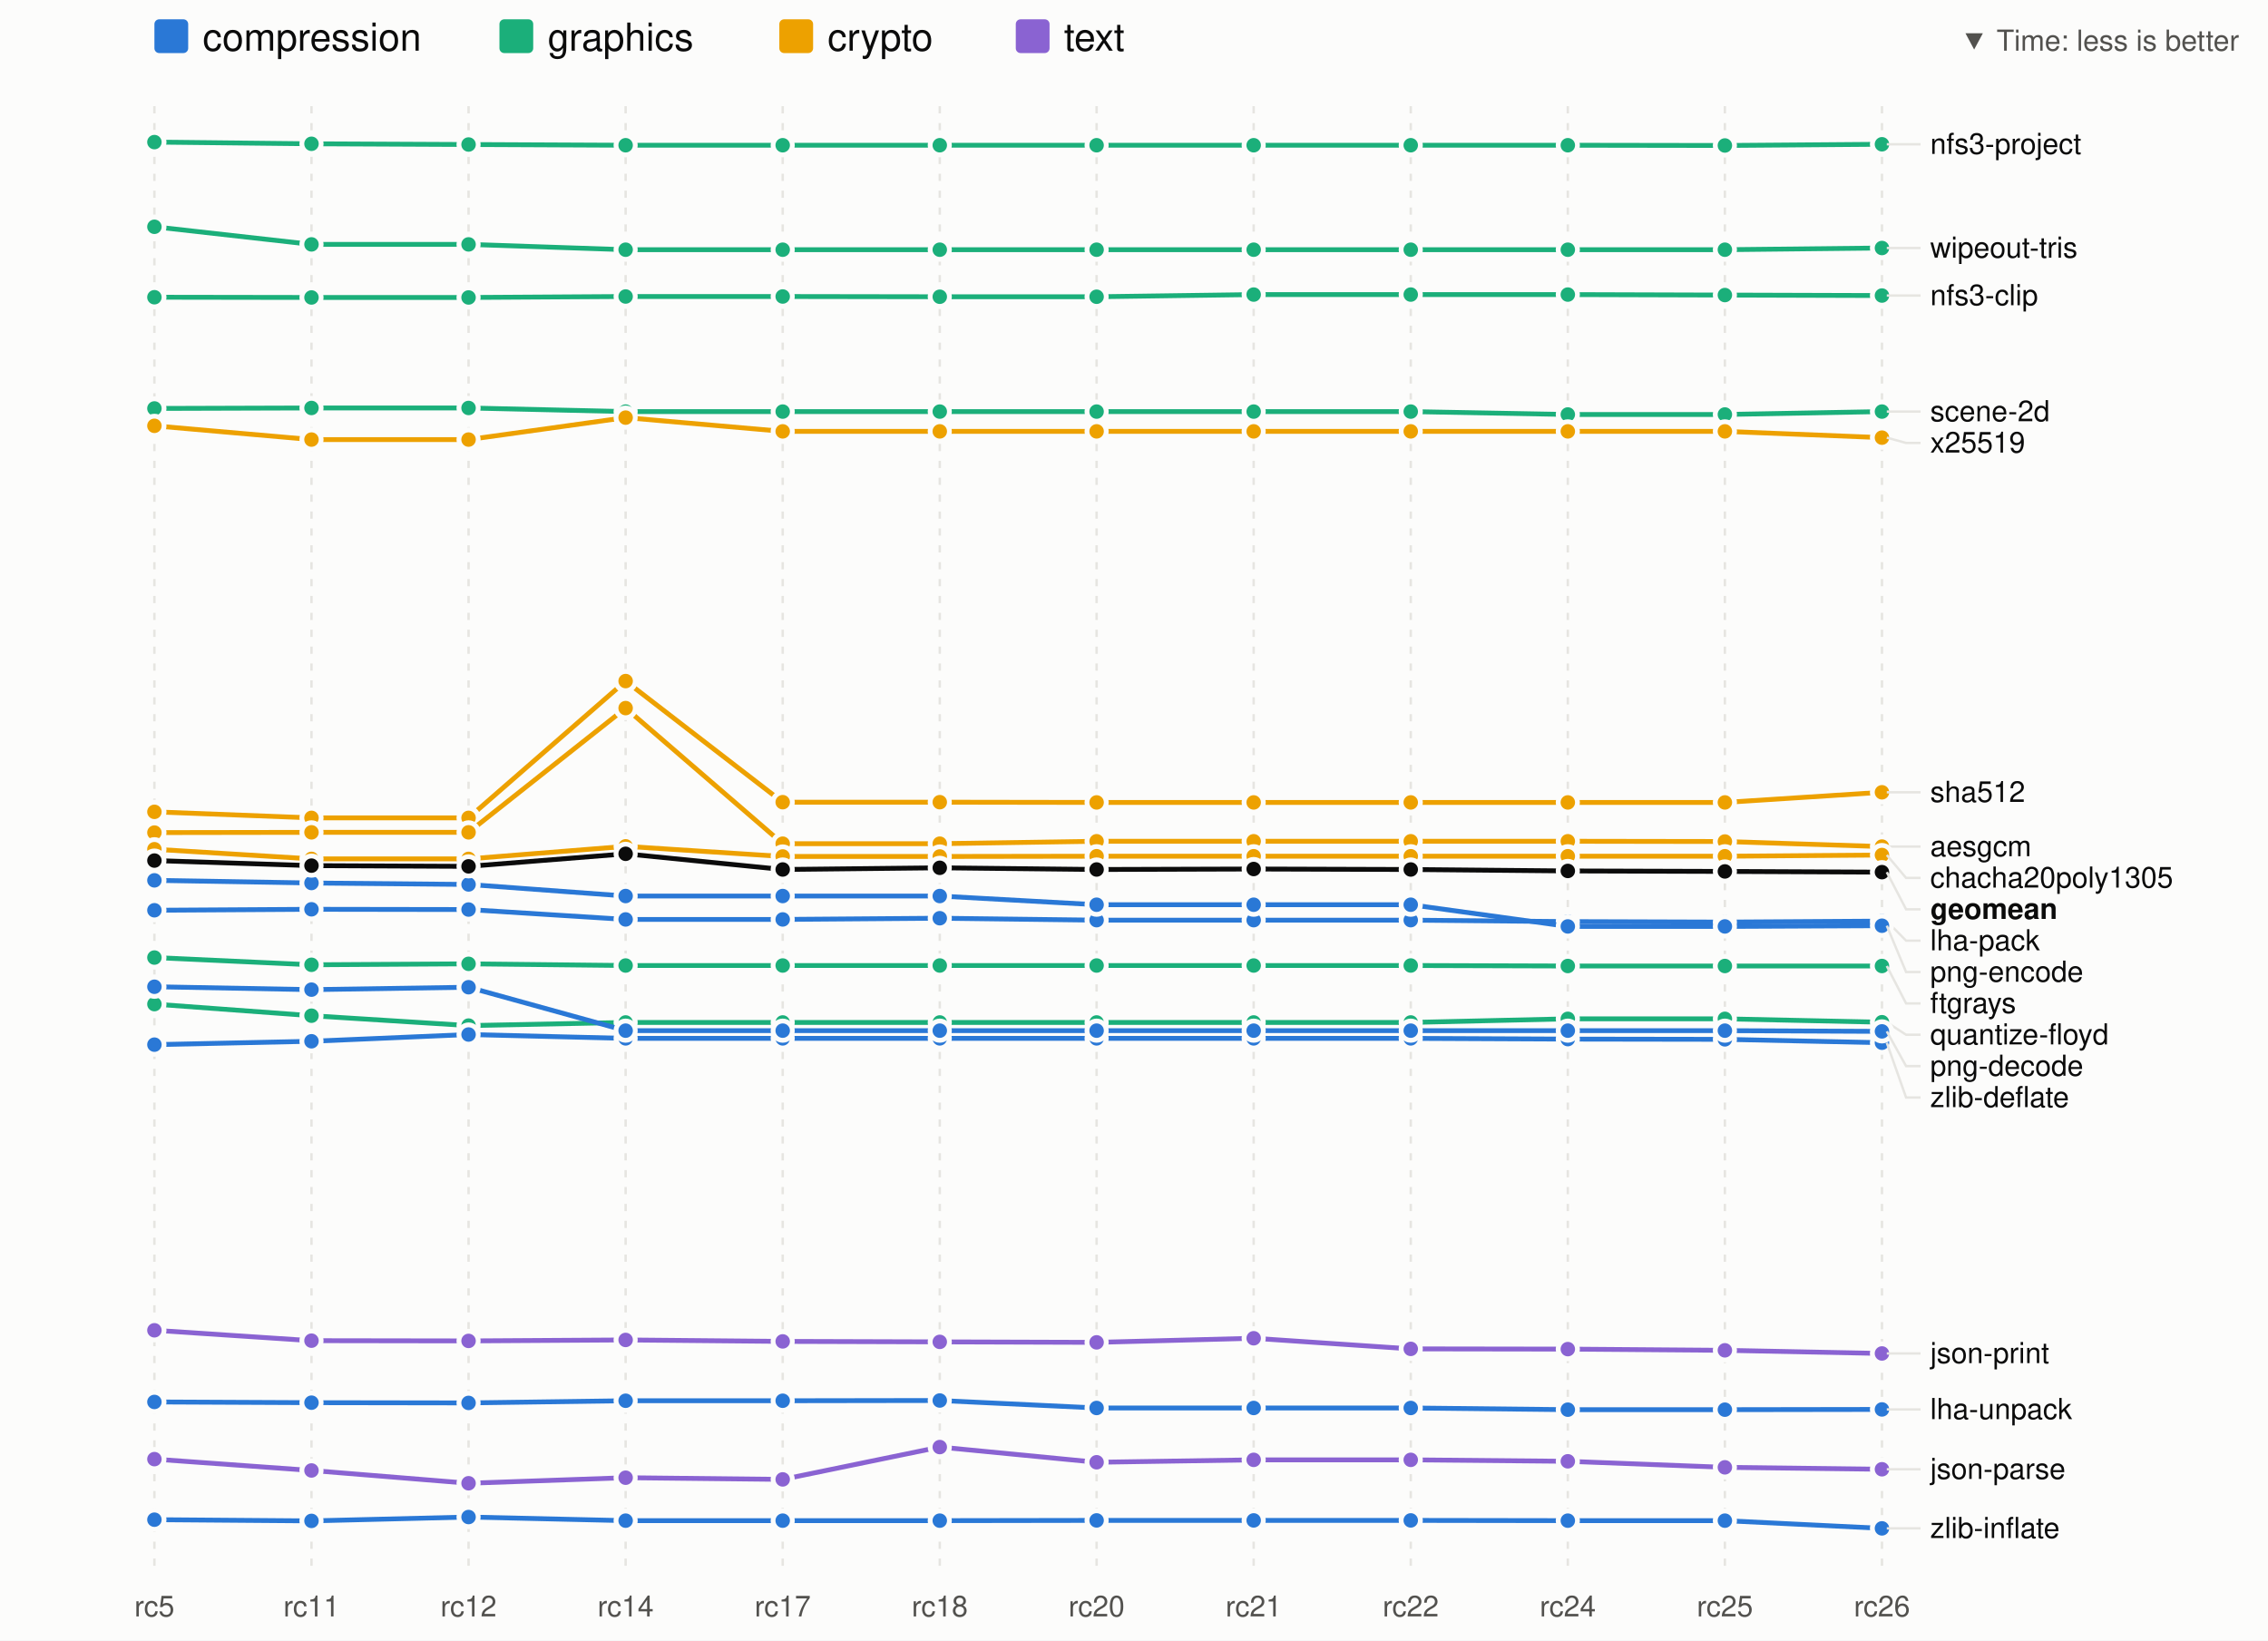
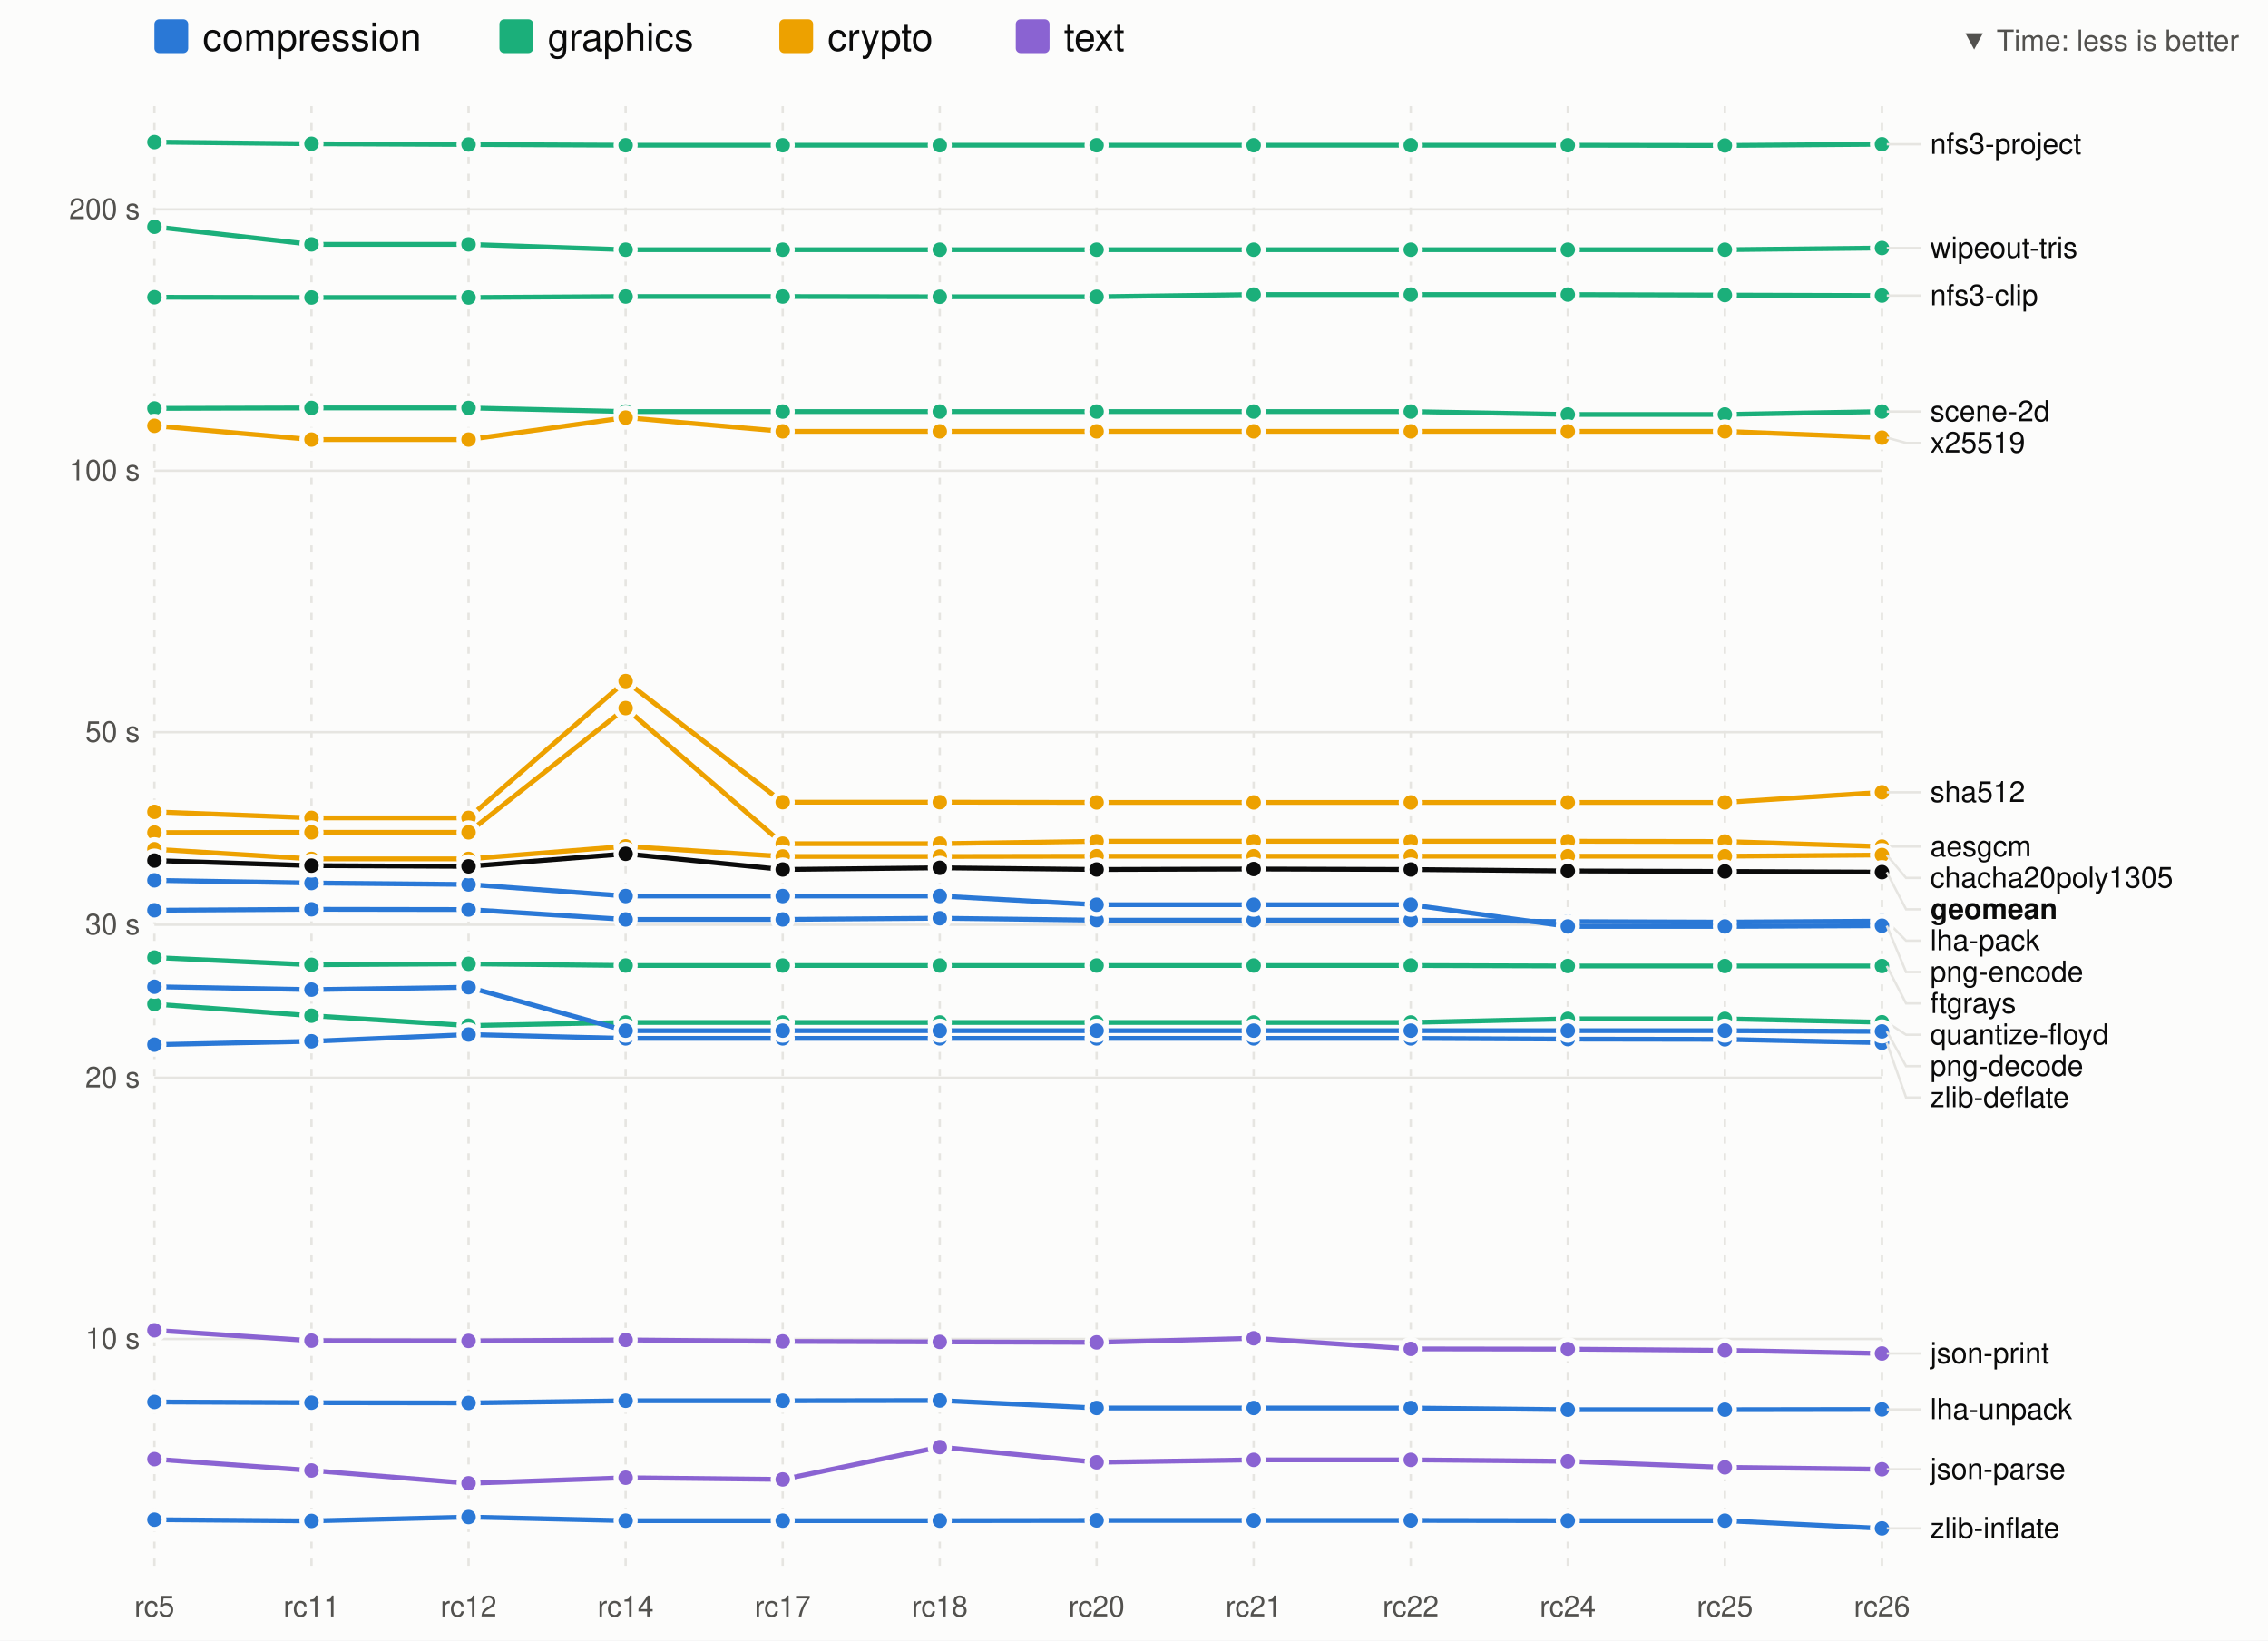
<svg xmlns="http://www.w3.org/2000/svg" width="940" height="680" viewBox="0 0 940 680" role="img" aria-label="GCC 16.2 releases on benchwork-000 on a 68000, time in ms">
  <style>.t{font-family:system-ui,-apple-system,'Segoe UI',Helvetica,Arial,sans-serif;font-size:12px;fill:#0b0b0b}.t.muted{fill:#52514e}.t.big{font-size:16px}.t.name{font-weight:600}.t.axis{fill:#52514e;font-size:12px}.grid{stroke:#e6e5e1;stroke-width:1}.ref{stroke:#0b0b0b;stroke-width:2}.bg{fill:#fcfcfb}.ring{stroke:#fcfcfb;stroke-width:2}.dot{fill:#0b0b0b}.s0{fill:#2a78d6}.k0{stroke:#2a78d6}.s1{fill:#eb6834}.k1{stroke:#eb6834}.s2{fill:#1baf7a}.k2{stroke:#1baf7a}.s3{fill:#eda100}.k3{stroke:#eda100}.s4{fill:#e87ba4}.k4{stroke:#e87ba4}.s5{fill:#8a63d2}.k5{stroke:#8a63d2}@media(prefers-color-scheme:dark){.t{fill:#ffffff}.t.muted{fill:#c3c2b7}.t.axis{fill:#c3c2b7}.grid{stroke:#333331}.ref{stroke:#ffffff}.bg{fill:#1a1a19}.ring{stroke:#1a1a19}.dot{fill:#ffffff}.s0{fill:#3987e5}.k0{stroke:#3987e5}.s1{fill:#d95926}.k1{stroke:#d95926}.s2{fill:#199e70}.k2{stroke:#199e70}.s3{fill:#c98500}.k3{stroke:#c98500}.s4{fill:#d55181}.k4{stroke:#d55181}.s5{fill:#9d7be0}.k5{stroke:#9d7be0}}</style>
  <rect class="bg" width="940" height="680" />
  <text class="t muted" x="928" y="21" text-anchor="end">▼ Time: less is better</text>
  <rect class="s0" x="64" y="8" width="14" height="14" rx="2" />
  <text class="t big" x="84" y="21">compression</text>
  <rect class="s2" x="207" y="8" width="14" height="14" rx="2" />
  <text class="t big" x="227" y="21">graphics</text>
  <rect class="s3" x="323" y="8" width="14" height="14" rx="2" />
  <text class="t big" x="343" y="21">crypto</text>
  <rect class="s5" x="421" y="8" width="14" height="14" rx="2" />
  <text class="t big" x="441" y="21">text</text>
  <line class="grid" x1="64.0" y1="44" x2="64.0" y2="650" stroke-dasharray="3 4" />
  <line class="grid" x1="129.1" y1="44" x2="129.1" y2="650" stroke-dasharray="3 4" />
  <line class="grid" x1="194.2" y1="44" x2="194.2" y2="650" stroke-dasharray="3 4" />
  <line class="grid" x1="259.3" y1="44" x2="259.3" y2="650" stroke-dasharray="3 4" />
  <line class="grid" x1="324.4" y1="44" x2="324.4" y2="650" stroke-dasharray="3 4" />
  <line class="grid" x1="389.5" y1="44" x2="389.5" y2="650" stroke-dasharray="3 4" />
  <line class="grid" x1="454.5" y1="44" x2="454.5" y2="650" stroke-dasharray="3 4" />
  <line class="grid" x1="519.6" y1="44" x2="519.6" y2="650" stroke-dasharray="3 4" />
  <line class="grid" x1="584.7" y1="44" x2="584.7" y2="650" stroke-dasharray="3 4" />
  <line class="grid" x1="649.8" y1="44" x2="649.8" y2="650" stroke-dasharray="3 4" />
  <line class="grid" x1="714.9" y1="44" x2="714.9" y2="650" stroke-dasharray="3 4" />
  <line class="grid" x1="780.0" y1="44" x2="780.0" y2="650" stroke-dasharray="3 4" />
+   <line class="grid" x1="64" y1="555.0" x2="780" y2="555.0" />
+   <text class="t axis" x="58" y="559.0" text-anchor="end">10 s</text>
+   <line class="grid" x1="64" y1="446.7" x2="780" y2="446.7" />
+   <text class="t axis" x="58" y="450.7" text-anchor="end">20 s</text>
+   <line class="grid" x1="64" y1="383.3" x2="780" y2="383.3" />
+   <text class="t axis" x="58" y="387.3" text-anchor="end">30 s</text>
+   <line class="grid" x1="64" y1="303.5" x2="780" y2="303.5" />
+   <text class="t axis" x="58" y="307.5" text-anchor="end">50 s</text>
+   <line class="grid" x1="64" y1="195.1" x2="780" y2="195.1" />
+   <text class="t axis" x="58" y="199.1" text-anchor="end">100 s</text>
+   <line class="grid" x1="64" y1="86.8" x2="780" y2="86.8" />
+   <text class="t axis" x="58" y="90.8" text-anchor="end">200 s</text>
  <text class="t axis" x="64.0" y="670" text-anchor="middle">rc5</text>
  <text class="t axis" x="129.1" y="670" text-anchor="middle">rc11</text>
  <text class="t axis" x="194.2" y="670" text-anchor="middle">rc12</text>
  <text class="t axis" x="259.3" y="670" text-anchor="middle">rc14</text>
  <text class="t axis" x="324.4" y="670" text-anchor="middle">rc17</text>
  <text class="t axis" x="389.5" y="670" text-anchor="middle">rc18</text>
  <text class="t axis" x="454.5" y="670" text-anchor="middle">rc20</text>
  <text class="t axis" x="519.6" y="670" text-anchor="middle">rc21</text>
  <text class="t axis" x="584.7" y="670" text-anchor="middle">rc22</text>
  <text class="t axis" x="649.8" y="670" text-anchor="middle">rc24</text>
  <text class="t axis" x="714.9" y="670" text-anchor="middle">rc25</text>
  <text class="t axis" x="780.0" y="670" text-anchor="middle">rc26</text>
  <path class="k2" d="M64.0,169.3L129.1,169.1L194.2,169.1L259.3,170.6L324.4,170.6L389.5,170.6L454.5,170.6L519.6,170.6L584.7,170.6L649.8,171.8L714.9,171.8L780.0,170.6" fill="none" stroke-width="2" stroke-linejoin="round" />
  <circle class="s2 ring" cx="64.0" cy="169.3" r="4" />
  <circle cx="64.0" cy="169.3" r="7" fill="transparent" />
  <circle class="s2 ring" cx="129.1" cy="169.1" r="4" />
  <circle cx="129.1" cy="169.1" r="7" fill="transparent" />
  <circle class="s2 ring" cx="194.2" cy="169.1" r="4" />
  <circle cx="194.2" cy="169.1" r="7" fill="transparent" />
  <circle class="s2 ring" cx="259.3" cy="170.6" r="4" />
  <circle cx="259.3" cy="170.6" r="7" fill="transparent" />
  <circle class="s2 ring" cx="324.4" cy="170.6" r="4" />
  <circle cx="324.4" cy="170.6" r="7" fill="transparent" />
  <circle class="s2 ring" cx="389.5" cy="170.6" r="4" />
  <circle cx="389.5" cy="170.6" r="7" fill="transparent" />
  <circle class="s2 ring" cx="454.5" cy="170.6" r="4" />
  <circle cx="454.5" cy="170.6" r="7" fill="transparent" />
  <circle class="s2 ring" cx="519.6" cy="170.6" r="4" />
  <circle cx="519.6" cy="170.6" r="7" fill="transparent" />
  <circle class="s2 ring" cx="584.7" cy="170.6" r="4" />
  <circle cx="584.7" cy="170.6" r="7" fill="transparent" />
  <circle class="s2 ring" cx="649.8" cy="171.8" r="4" />
  <circle cx="649.8" cy="171.8" r="7" fill="transparent" />
  <circle class="s2 ring" cx="714.9" cy="171.8" r="4" />
  <circle cx="714.9" cy="171.8" r="7" fill="transparent" />
  <circle class="s2 ring" cx="780.0" cy="170.6" r="4" />
  <circle cx="780.0" cy="170.6" r="7" fill="transparent" />
  <path class="grid" d="M782,170.6 L790,170.6 h6" fill="none" />
  <text class="t" x="800" y="174.6">scene-2d</text>
  <path class="k2" d="M64.0,416.2L129.1,421.0L194.2,425.1L259.3,423.8L324.4,423.8L389.5,423.8L454.5,423.8L519.6,423.8L584.7,423.8L649.8,422.3L714.9,422.3L780.0,423.7" fill="none" stroke-width="2" stroke-linejoin="round" />
  <circle class="s2 ring" cx="64.0" cy="416.2" r="4" />
  <circle cx="64.0" cy="416.2" r="7" fill="transparent" />
  <circle class="s2 ring" cx="129.1" cy="421.0" r="4" />
  <circle cx="129.1" cy="421.0" r="7" fill="transparent" />
  <circle class="s2 ring" cx="194.2" cy="425.1" r="4" />
  <circle cx="194.2" cy="425.1" r="7" fill="transparent" />
  <circle class="s2 ring" cx="259.3" cy="423.8" r="4" />
  <circle cx="259.3" cy="423.8" r="7" fill="transparent" />
  <circle class="s2 ring" cx="324.4" cy="423.8" r="4" />
  <circle cx="324.4" cy="423.8" r="7" fill="transparent" />
  <circle class="s2 ring" cx="389.5" cy="423.8" r="4" />
  <circle cx="389.5" cy="423.8" r="7" fill="transparent" />
  <circle class="s2 ring" cx="454.5" cy="423.8" r="4" />
  <circle cx="454.5" cy="423.8" r="7" fill="transparent" />
  <circle class="s2 ring" cx="519.6" cy="423.8" r="4" />
  <circle cx="519.6" cy="423.8" r="7" fill="transparent" />
  <circle class="s2 ring" cx="584.7" cy="423.8" r="4" />
  <circle cx="584.7" cy="423.8" r="7" fill="transparent" />
  <circle class="s2 ring" cx="649.8" cy="422.3" r="4" />
  <circle cx="649.8" cy="422.3" r="7" fill="transparent" />
  <circle class="s2 ring" cx="714.9" cy="422.3" r="4" />
  <circle cx="714.9" cy="422.3" r="7" fill="transparent" />
  <circle class="s2 ring" cx="780.0" cy="423.7" r="4" />
  <circle cx="780.0" cy="423.7" r="7" fill="transparent" />
  <path class="grid" d="M782,423.7 L790,428.9 h6" fill="none" />
  <text class="t" x="800" y="432.9">quantize-floyd</text>
  <path class="k0" d="M64.0,377.3L129.1,376.9L194.2,377.0L259.3,381.1L324.4,381.1L389.5,380.6L454.5,381.4L519.6,381.4L584.7,381.4L649.8,382.0L714.9,382.2L780.0,381.8" fill="none" stroke-width="2" stroke-linejoin="round" />
  <circle class="s0 ring" cx="64.0" cy="377.3" r="4" />
  <circle cx="64.0" cy="377.3" r="7" fill="transparent" />
  <circle class="s0 ring" cx="129.1" cy="376.9" r="4" />
  <circle cx="129.1" cy="376.9" r="7" fill="transparent" />
  <circle class="s0 ring" cx="194.2" cy="377.0" r="4" />
  <circle cx="194.2" cy="377.0" r="7" fill="transparent" />
  <circle class="s0 ring" cx="259.3" cy="381.1" r="4" />
  <circle cx="259.3" cy="381.1" r="7" fill="transparent" />
  <circle class="s0 ring" cx="324.4" cy="381.1" r="4" />
  <circle cx="324.4" cy="381.1" r="7" fill="transparent" />
  <circle class="s0 ring" cx="389.5" cy="380.6" r="4" />
  <circle cx="389.5" cy="380.6" r="7" fill="transparent" />
  <circle class="s0 ring" cx="454.5" cy="381.4" r="4" />
  <circle cx="454.5" cy="381.4" r="7" fill="transparent" />
  <circle class="s0 ring" cx="519.6" cy="381.4" r="4" />
  <circle cx="519.6" cy="381.4" r="7" fill="transparent" />
  <circle class="s0 ring" cx="584.7" cy="381.4" r="4" />
  <circle cx="584.7" cy="381.4" r="7" fill="transparent" />
  <circle class="s0 ring" cx="649.8" cy="382.0" r="4" />
  <circle cx="649.8" cy="382.0" r="7" fill="transparent" />
  <circle class="s0 ring" cx="714.9" cy="382.2" r="4" />
  <circle cx="714.9" cy="382.2" r="7" fill="transparent" />
  <circle class="s0 ring" cx="780.0" cy="381.8" r="4" />
  <circle cx="780.0" cy="381.8" r="7" fill="transparent" />
  <path class="grid" d="M782,381.8 L790,389.9 h6" fill="none" />
  <text class="t" x="800" y="393.9">lha-pack</text>
  <path class="k0" d="M64.0,581.1L129.1,581.4L194.2,581.5L259.3,580.6L324.4,580.6L389.5,580.5L454.5,583.6L519.6,583.6L584.7,583.6L649.8,584.3L714.9,584.3L780.0,584.2" fill="none" stroke-width="2" stroke-linejoin="round" />
  <circle class="s0 ring" cx="64.0" cy="581.1" r="4" />
  <circle cx="64.0" cy="581.1" r="7" fill="transparent" />
  <circle class="s0 ring" cx="129.1" cy="581.4" r="4" />
  <circle cx="129.1" cy="581.4" r="7" fill="transparent" />
  <circle class="s0 ring" cx="194.2" cy="581.5" r="4" />
  <circle cx="194.2" cy="581.5" r="7" fill="transparent" />
  <circle class="s0 ring" cx="259.3" cy="580.6" r="4" />
  <circle cx="259.3" cy="580.6" r="7" fill="transparent" />
  <circle class="s0 ring" cx="324.4" cy="580.6" r="4" />
  <circle cx="324.4" cy="580.6" r="7" fill="transparent" />
  <circle class="s0 ring" cx="389.5" cy="580.5" r="4" />
  <circle cx="389.5" cy="580.5" r="7" fill="transparent" />
  <circle class="s0 ring" cx="454.5" cy="583.6" r="4" />
  <circle cx="454.5" cy="583.6" r="7" fill="transparent" />
  <circle class="s0 ring" cx="519.6" cy="583.6" r="4" />
  <circle cx="519.6" cy="583.6" r="7" fill="transparent" />
  <circle class="s0 ring" cx="584.7" cy="583.6" r="4" />
  <circle cx="584.7" cy="583.6" r="7" fill="transparent" />
  <circle class="s0 ring" cx="649.8" cy="584.3" r="4" />
  <circle cx="649.8" cy="584.3" r="7" fill="transparent" />
  <circle class="s0 ring" cx="714.9" cy="584.3" r="4" />
  <circle cx="714.9" cy="584.3" r="7" fill="transparent" />
  <circle class="s0 ring" cx="780.0" cy="584.2" r="4" />
  <circle cx="780.0" cy="584.2" r="7" fill="transparent" />
  <path class="grid" d="M782,584.2 L790,584.2 h6" fill="none" />
  <text class="t" x="800" y="588.2">lha-unpack</text>
  <path class="k0" d="M64.0,433.0L129.1,431.6L194.2,428.8L259.3,430.4L324.4,430.4L389.5,430.4L454.5,430.4L519.6,430.4L584.7,430.4L649.8,430.7L714.9,430.8L780.0,432.2" fill="none" stroke-width="2" stroke-linejoin="round" />
  <circle class="s0 ring" cx="64.0" cy="433.0" r="4" />
  <circle cx="64.0" cy="433.0" r="7" fill="transparent" />
  <circle class="s0 ring" cx="129.1" cy="431.6" r="4" />
  <circle cx="129.1" cy="431.6" r="7" fill="transparent" />
  <circle class="s0 ring" cx="194.2" cy="428.8" r="4" />
  <circle cx="194.2" cy="428.8" r="7" fill="transparent" />
  <circle class="s0 ring" cx="259.3" cy="430.4" r="4" />
  <circle cx="259.3" cy="430.4" r="7" fill="transparent" />
  <circle class="s0 ring" cx="324.4" cy="430.4" r="4" />
  <circle cx="324.4" cy="430.4" r="7" fill="transparent" />
  <circle class="s0 ring" cx="389.5" cy="430.4" r="4" />
  <circle cx="389.5" cy="430.4" r="7" fill="transparent" />
  <circle class="s0 ring" cx="454.5" cy="430.4" r="4" />
  <circle cx="454.5" cy="430.4" r="7" fill="transparent" />
  <circle class="s0 ring" cx="519.6" cy="430.4" r="4" />
  <circle cx="519.6" cy="430.4" r="7" fill="transparent" />
  <circle class="s0 ring" cx="584.7" cy="430.4" r="4" />
  <circle cx="584.7" cy="430.4" r="7" fill="transparent" />
  <circle class="s0 ring" cx="649.8" cy="430.7" r="4" />
  <circle cx="649.8" cy="430.7" r="7" fill="transparent" />
  <circle class="s0 ring" cx="714.9" cy="430.8" r="4" />
  <circle cx="714.9" cy="430.8" r="7" fill="transparent" />
  <circle class="s0 ring" cx="780.0" cy="432.2" r="4" />
  <circle cx="780.0" cy="432.2" r="7" fill="transparent" />
  <path class="grid" d="M782,432.2 L790,454.9 h6" fill="none" />
  <text class="t" x="800" y="458.9">zlib-deflate</text>
  <path class="k0" d="M64.0,629.9L129.1,630.4L194.2,628.8L259.3,630.3L324.4,630.3L389.5,630.3L454.5,630.2L519.6,630.2L584.7,630.2L649.8,630.3L714.9,630.3L780.0,633.5" fill="none" stroke-width="2" stroke-linejoin="round" />
  <circle class="s0 ring" cx="64.0" cy="629.9" r="4" />
  <circle cx="64.0" cy="629.9" r="7" fill="transparent" />
  <circle class="s0 ring" cx="129.1" cy="630.4" r="4" />
  <circle cx="129.1" cy="630.4" r="7" fill="transparent" />
  <circle class="s0 ring" cx="194.2" cy="628.8" r="4" />
  <circle cx="194.2" cy="628.8" r="7" fill="transparent" />
  <circle class="s0 ring" cx="259.3" cy="630.3" r="4" />
  <circle cx="259.3" cy="630.3" r="7" fill="transparent" />
  <circle class="s0 ring" cx="324.4" cy="630.3" r="4" />
  <circle cx="324.4" cy="630.3" r="7" fill="transparent" />
  <circle class="s0 ring" cx="389.5" cy="630.3" r="4" />
  <circle cx="389.5" cy="630.3" r="7" fill="transparent" />
  <circle class="s0 ring" cx="454.5" cy="630.2" r="4" />
  <circle cx="454.5" cy="630.2" r="7" fill="transparent" />
  <circle class="s0 ring" cx="519.6" cy="630.2" r="4" />
  <circle cx="519.6" cy="630.2" r="7" fill="transparent" />
  <circle class="s0 ring" cx="584.7" cy="630.2" r="4" />
  <circle cx="584.7" cy="630.2" r="7" fill="transparent" />
  <circle class="s0 ring" cx="649.8" cy="630.3" r="4" />
  <circle cx="649.8" cy="630.3" r="7" fill="transparent" />
  <circle class="s0 ring" cx="714.9" cy="630.3" r="4" />
  <circle cx="714.9" cy="630.3" r="7" fill="transparent" />
  <circle class="s0 ring" cx="780.0" cy="633.5" r="4" />
  <circle cx="780.0" cy="633.5" r="7" fill="transparent" />
  <path class="grid" d="M782,633.5 L790,633.5 h6" fill="none" />
  <text class="t" x="800" y="637.5">zlib-inflate</text>
  <path class="k0" d="M64.0,364.9L129.1,366.0L194.2,366.6L259.3,371.4L324.4,371.4L389.5,371.4L454.5,375.0L519.6,375.0L584.7,375.0L649.8,384.0L714.9,384.0L780.0,383.7" fill="none" stroke-width="2" stroke-linejoin="round" />
  <circle class="s0 ring" cx="64.0" cy="364.9" r="4" />
  <circle cx="64.0" cy="364.9" r="7" fill="transparent" />
  <circle class="s0 ring" cx="129.1" cy="366.0" r="4" />
  <circle cx="129.1" cy="366.0" r="7" fill="transparent" />
  <circle class="s0 ring" cx="194.2" cy="366.6" r="4" />
  <circle cx="194.2" cy="366.6" r="7" fill="transparent" />
  <circle class="s0 ring" cx="259.3" cy="371.4" r="4" />
  <circle cx="259.3" cy="371.4" r="7" fill="transparent" />
  <circle class="s0 ring" cx="324.4" cy="371.4" r="4" />
  <circle cx="324.4" cy="371.4" r="7" fill="transparent" />
  <circle class="s0 ring" cx="389.5" cy="371.4" r="4" />
  <circle cx="389.5" cy="371.4" r="7" fill="transparent" />
  <circle class="s0 ring" cx="454.5" cy="375.0" r="4" />
  <circle cx="454.5" cy="375.0" r="7" fill="transparent" />
  <circle class="s0 ring" cx="519.6" cy="375.0" r="4" />
  <circle cx="519.6" cy="375.0" r="7" fill="transparent" />
  <circle class="s0 ring" cx="584.7" cy="375.0" r="4" />
  <circle cx="584.7" cy="375.0" r="7" fill="transparent" />
  <circle class="s0 ring" cx="649.8" cy="384.0" r="4" />
  <circle cx="649.8" cy="384.0" r="7" fill="transparent" />
  <circle class="s0 ring" cx="714.9" cy="384.0" r="4" />
  <circle cx="714.9" cy="384.0" r="7" fill="transparent" />
  <circle class="s0 ring" cx="780.0" cy="383.7" r="4" />
  <circle cx="780.0" cy="383.7" r="7" fill="transparent" />
  <path class="grid" d="M782,383.7 L790,402.9 h6" fill="none" />
  <text class="t" x="800" y="406.9">png-encode</text>
  <path class="k0" d="M64.0,409.0L129.1,410.2L194.2,409.2L259.3,427.2L324.4,427.2L389.5,427.2L454.5,427.2L519.6,427.2L584.7,427.2L649.8,427.2L714.9,427.2L780.0,427.5" fill="none" stroke-width="2" stroke-linejoin="round" />
  <circle class="s0 ring" cx="64.0" cy="409.0" r="4" />
  <circle cx="64.0" cy="409.0" r="7" fill="transparent" />
  <circle class="s0 ring" cx="129.1" cy="410.2" r="4" />
  <circle cx="129.1" cy="410.2" r="7" fill="transparent" />
  <circle class="s0 ring" cx="194.2" cy="409.2" r="4" />
  <circle cx="194.2" cy="409.2" r="7" fill="transparent" />
  <circle class="s0 ring" cx="259.3" cy="427.2" r="4" />
  <circle cx="259.3" cy="427.2" r="7" fill="transparent" />
  <circle class="s0 ring" cx="324.4" cy="427.2" r="4" />
  <circle cx="324.4" cy="427.2" r="7" fill="transparent" />
  <circle class="s0 ring" cx="389.5" cy="427.2" r="4" />
  <circle cx="389.5" cy="427.2" r="7" fill="transparent" />
  <circle class="s0 ring" cx="454.5" cy="427.2" r="4" />
  <circle cx="454.5" cy="427.2" r="7" fill="transparent" />
  <circle class="s0 ring" cx="519.6" cy="427.2" r="4" />
  <circle cx="519.6" cy="427.2" r="7" fill="transparent" />
  <circle class="s0 ring" cx="584.7" cy="427.2" r="4" />
  <circle cx="584.7" cy="427.2" r="7" fill="transparent" />
  <circle class="s0 ring" cx="649.8" cy="427.2" r="4" />
  <circle cx="649.8" cy="427.2" r="7" fill="transparent" />
  <circle class="s0 ring" cx="714.9" cy="427.2" r="4" />
  <circle cx="714.9" cy="427.2" r="7" fill="transparent" />
  <circle class="s0 ring" cx="780.0" cy="427.5" r="4" />
  <circle cx="780.0" cy="427.5" r="7" fill="transparent" />
  <path class="grid" d="M782,427.5 L790,441.9 h6" fill="none" />
  <text class="t" x="800" y="445.9">png-decode</text>
  <path class="k2" d="M64.0,396.9L129.1,399.9L194.2,399.5L259.3,400.2L324.4,400.2L389.5,400.2L454.5,400.2L519.6,400.2L584.7,400.2L649.8,400.4L714.9,400.4L780.0,400.4" fill="none" stroke-width="2" stroke-linejoin="round" />
  <circle class="s2 ring" cx="64.0" cy="396.9" r="4" />
  <circle cx="64.0" cy="396.9" r="7" fill="transparent" />
  <circle class="s2 ring" cx="129.1" cy="399.9" r="4" />
  <circle cx="129.1" cy="399.9" r="7" fill="transparent" />
  <circle class="s2 ring" cx="194.2" cy="399.5" r="4" />
  <circle cx="194.2" cy="399.5" r="7" fill="transparent" />
  <circle class="s2 ring" cx="259.3" cy="400.2" r="4" />
  <circle cx="259.3" cy="400.2" r="7" fill="transparent" />
  <circle class="s2 ring" cx="324.4" cy="400.2" r="4" />
  <circle cx="324.4" cy="400.2" r="7" fill="transparent" />
  <circle class="s2 ring" cx="389.5" cy="400.2" r="4" />
  <circle cx="389.5" cy="400.2" r="7" fill="transparent" />
  <circle class="s2 ring" cx="454.5" cy="400.2" r="4" />
  <circle cx="454.5" cy="400.2" r="7" fill="transparent" />
  <circle class="s2 ring" cx="519.6" cy="400.2" r="4" />
  <circle cx="519.6" cy="400.2" r="7" fill="transparent" />
  <circle class="s2 ring" cx="584.7" cy="400.2" r="4" />
  <circle cx="584.7" cy="400.2" r="7" fill="transparent" />
  <circle class="s2 ring" cx="649.8" cy="400.4" r="4" />
  <circle cx="649.8" cy="400.4" r="7" fill="transparent" />
  <circle class="s2 ring" cx="714.9" cy="400.4" r="4" />
  <circle cx="714.9" cy="400.4" r="7" fill="transparent" />
  <circle class="s2 ring" cx="780.0" cy="400.4" r="4" />
  <circle cx="780.0" cy="400.4" r="7" fill="transparent" />
  <path class="grid" d="M782,400.4 L790,415.9 h6" fill="none" />
  <text class="t" x="800" y="419.9">ftgrays</text>
  <path class="k5" d="M64.0,604.8L129.1,609.5L194.2,614.8L259.3,612.5L324.4,613.2L389.5,599.8L454.5,606.1L519.6,605.1L584.7,605.1L649.8,605.7L714.9,608.2L780.0,609.0" fill="none" stroke-width="2" stroke-linejoin="round" />
  <circle class="s5 ring" cx="64.0" cy="604.8" r="4" />
  <circle cx="64.0" cy="604.8" r="7" fill="transparent" />
  <circle class="s5 ring" cx="129.1" cy="609.5" r="4" />
  <circle cx="129.1" cy="609.5" r="7" fill="transparent" />
  <circle class="s5 ring" cx="194.2" cy="614.8" r="4" />
  <circle cx="194.2" cy="614.8" r="7" fill="transparent" />
  <circle class="s5 ring" cx="259.3" cy="612.5" r="4" />
  <circle cx="259.3" cy="612.5" r="7" fill="transparent" />
  <circle class="s5 ring" cx="324.4" cy="613.2" r="4" />
  <circle cx="324.4" cy="613.2" r="7" fill="transparent" />
  <circle class="s5 ring" cx="389.5" cy="599.8" r="4" />
  <circle cx="389.5" cy="599.8" r="7" fill="transparent" />
  <circle class="s5 ring" cx="454.5" cy="606.1" r="4" />
  <circle cx="454.5" cy="606.1" r="7" fill="transparent" />
  <circle class="s5 ring" cx="519.6" cy="605.1" r="4" />
  <circle cx="519.6" cy="605.1" r="7" fill="transparent" />
  <circle class="s5 ring" cx="584.7" cy="605.1" r="4" />
  <circle cx="584.7" cy="605.1" r="7" fill="transparent" />
  <circle class="s5 ring" cx="649.8" cy="605.7" r="4" />
  <circle cx="649.8" cy="605.7" r="7" fill="transparent" />
  <circle class="s5 ring" cx="714.9" cy="608.2" r="4" />
  <circle cx="714.9" cy="608.2" r="7" fill="transparent" />
  <circle class="s5 ring" cx="780.0" cy="609.0" r="4" />
  <circle cx="780.0" cy="609.0" r="7" fill="transparent" />
  <path class="grid" d="M782,609.0 L790,609.0 h6" fill="none" />
  <text class="t" x="800" y="613.0">json-parse</text>
  <path class="k5" d="M64.0,551.4L129.1,555.7L194.2,555.8L259.3,555.4L324.4,556.0L389.5,556.2L454.5,556.4L519.6,554.7L584.7,559.1L649.8,559.2L714.9,559.7L780.0,561.0" fill="none" stroke-width="2" stroke-linejoin="round" />
  <circle class="s5 ring" cx="64.0" cy="551.4" r="4" />
  <circle cx="64.0" cy="551.4" r="7" fill="transparent" />
  <circle class="s5 ring" cx="129.1" cy="555.7" r="4" />
  <circle cx="129.1" cy="555.7" r="7" fill="transparent" />
  <circle class="s5 ring" cx="194.2" cy="555.8" r="4" />
  <circle cx="194.2" cy="555.8" r="7" fill="transparent" />
  <circle class="s5 ring" cx="259.3" cy="555.4" r="4" />
  <circle cx="259.3" cy="555.4" r="7" fill="transparent" />
  <circle class="s5 ring" cx="324.4" cy="556.0" r="4" />
  <circle cx="324.4" cy="556.0" r="7" fill="transparent" />
  <circle class="s5 ring" cx="389.5" cy="556.2" r="4" />
  <circle cx="389.5" cy="556.2" r="7" fill="transparent" />
  <circle class="s5 ring" cx="454.5" cy="556.4" r="4" />
  <circle cx="454.5" cy="556.4" r="7" fill="transparent" />
  <circle class="s5 ring" cx="519.6" cy="554.7" r="4" />
  <circle cx="519.6" cy="554.7" r="7" fill="transparent" />
  <circle class="s5 ring" cx="584.7" cy="559.1" r="4" />
  <circle cx="584.7" cy="559.1" r="7" fill="transparent" />
  <circle class="s5 ring" cx="649.8" cy="559.2" r="4" />
  <circle cx="649.8" cy="559.2" r="7" fill="transparent" />
  <circle class="s5 ring" cx="714.9" cy="559.7" r="4" />
  <circle cx="714.9" cy="559.7" r="7" fill="transparent" />
  <circle class="s5 ring" cx="780.0" cy="561.0" r="4" />
  <circle cx="780.0" cy="561.0" r="7" fill="transparent" />
  <path class="grid" d="M782,561.0 L790,561.0 h6" fill="none" />
  <text class="t" x="800" y="565.0">json-print</text>
  <path class="k2" d="M64.0,94.0L129.1,101.3L194.2,101.3L259.3,103.5L324.4,103.5L389.5,103.5L454.5,103.5L519.6,103.5L584.7,103.5L649.8,103.5L714.9,103.5L780.0,102.8" fill="none" stroke-width="2" stroke-linejoin="round" />
  <circle class="s2 ring" cx="64.0" cy="94.0" r="4" />
  <circle cx="64.0" cy="94.0" r="7" fill="transparent" />
  <circle class="s2 ring" cx="129.1" cy="101.3" r="4" />
  <circle cx="129.1" cy="101.3" r="7" fill="transparent" />
  <circle class="s2 ring" cx="194.2" cy="101.3" r="4" />
  <circle cx="194.2" cy="101.3" r="7" fill="transparent" />
  <circle class="s2 ring" cx="259.3" cy="103.5" r="4" />
  <circle cx="259.3" cy="103.5" r="7" fill="transparent" />
  <circle class="s2 ring" cx="324.4" cy="103.5" r="4" />
  <circle cx="324.4" cy="103.5" r="7" fill="transparent" />
  <circle class="s2 ring" cx="389.5" cy="103.5" r="4" />
  <circle cx="389.5" cy="103.5" r="7" fill="transparent" />
  <circle class="s2 ring" cx="454.5" cy="103.5" r="4" />
  <circle cx="454.5" cy="103.5" r="7" fill="transparent" />
  <circle class="s2 ring" cx="519.6" cy="103.5" r="4" />
  <circle cx="519.6" cy="103.5" r="7" fill="transparent" />
  <circle class="s2 ring" cx="584.7" cy="103.5" r="4" />
  <circle cx="584.7" cy="103.5" r="7" fill="transparent" />
  <circle class="s2 ring" cx="649.8" cy="103.5" r="4" />
  <circle cx="649.8" cy="103.5" r="7" fill="transparent" />
  <circle class="s2 ring" cx="714.9" cy="103.5" r="4" />
  <circle cx="714.9" cy="103.5" r="7" fill="transparent" />
  <circle class="s2 ring" cx="780.0" cy="102.8" r="4" />
  <circle cx="780.0" cy="102.8" r="7" fill="transparent" />
  <path class="grid" d="M782,102.8 L790,102.8 h6" fill="none" />
  <text class="t" x="800" y="106.8">wipeout-tris</text>
  <path class="k2" d="M64.0,58.9L129.1,59.6L194.2,59.9L259.3,60.2L324.4,60.2L389.5,60.2L454.5,60.2L519.6,60.2L584.7,60.2L649.8,60.2L714.9,60.3L780.0,59.8" fill="none" stroke-width="2" stroke-linejoin="round" />
  <circle class="s2 ring" cx="64.0" cy="58.9" r="4" />
  <circle cx="64.0" cy="58.9" r="7" fill="transparent" />
  <circle class="s2 ring" cx="129.1" cy="59.6" r="4" />
  <circle cx="129.1" cy="59.6" r="7" fill="transparent" />
  <circle class="s2 ring" cx="194.2" cy="59.9" r="4" />
  <circle cx="194.2" cy="59.9" r="7" fill="transparent" />
  <circle class="s2 ring" cx="259.3" cy="60.2" r="4" />
  <circle cx="259.3" cy="60.2" r="7" fill="transparent" />
  <circle class="s2 ring" cx="324.4" cy="60.2" r="4" />
  <circle cx="324.4" cy="60.2" r="7" fill="transparent" />
  <circle class="s2 ring" cx="389.5" cy="60.2" r="4" />
  <circle cx="389.5" cy="60.2" r="7" fill="transparent" />
  <circle class="s2 ring" cx="454.5" cy="60.2" r="4" />
  <circle cx="454.5" cy="60.2" r="7" fill="transparent" />
  <circle class="s2 ring" cx="519.6" cy="60.2" r="4" />
  <circle cx="519.6" cy="60.2" r="7" fill="transparent" />
  <circle class="s2 ring" cx="584.7" cy="60.2" r="4" />
  <circle cx="584.7" cy="60.2" r="7" fill="transparent" />
  <circle class="s2 ring" cx="649.8" cy="60.2" r="4" />
  <circle cx="649.8" cy="60.2" r="7" fill="transparent" />
  <circle class="s2 ring" cx="714.9" cy="60.3" r="4" />
  <circle cx="714.9" cy="60.3" r="7" fill="transparent" />
  <circle class="s2 ring" cx="780.0" cy="59.8" r="4" />
  <circle cx="780.0" cy="59.8" r="7" fill="transparent" />
  <path class="grid" d="M782,59.8 L790,59.8 h6" fill="none" />
  <text class="t" x="800" y="63.8">nfs3-project</text>
  <path class="k2" d="M64.0,123.2L129.1,123.3L194.2,123.3L259.3,122.9L324.4,122.9L389.5,123.0L454.5,123.0L519.6,122.1L584.7,122.1L649.8,122.1L714.9,122.3L780.0,122.5" fill="none" stroke-width="2" stroke-linejoin="round" />
  <circle class="s2 ring" cx="64.0" cy="123.2" r="4" />
  <circle cx="64.0" cy="123.2" r="7" fill="transparent" />
  <circle class="s2 ring" cx="129.1" cy="123.3" r="4" />
  <circle cx="129.1" cy="123.3" r="7" fill="transparent" />
  <circle class="s2 ring" cx="194.2" cy="123.3" r="4" />
  <circle cx="194.2" cy="123.3" r="7" fill="transparent" />
  <circle class="s2 ring" cx="259.3" cy="122.9" r="4" />
  <circle cx="259.3" cy="122.9" r="7" fill="transparent" />
  <circle class="s2 ring" cx="324.4" cy="122.9" r="4" />
  <circle cx="324.4" cy="122.9" r="7" fill="transparent" />
  <circle class="s2 ring" cx="389.5" cy="123.0" r="4" />
  <circle cx="389.5" cy="123.0" r="7" fill="transparent" />
  <circle class="s2 ring" cx="454.5" cy="123.0" r="4" />
  <circle cx="454.5" cy="123.0" r="7" fill="transparent" />
  <circle class="s2 ring" cx="519.6" cy="122.1" r="4" />
  <circle cx="519.6" cy="122.1" r="7" fill="transparent" />
  <circle class="s2 ring" cx="584.7" cy="122.1" r="4" />
  <circle cx="584.7" cy="122.1" r="7" fill="transparent" />
  <circle class="s2 ring" cx="649.8" cy="122.1" r="4" />
  <circle cx="649.8" cy="122.1" r="7" fill="transparent" />
  <circle class="s2 ring" cx="714.9" cy="122.3" r="4" />
  <circle cx="714.9" cy="122.3" r="7" fill="transparent" />
  <circle class="s2 ring" cx="780.0" cy="122.5" r="4" />
  <circle cx="780.0" cy="122.5" r="7" fill="transparent" />
  <path class="grid" d="M782,122.5 L790,122.5 h6" fill="none" />
  <text class="t" x="800" y="126.5">nfs3-clip</text>
  <path class="k3" d="M64.0,336.5L129.1,339.0L194.2,339.0L259.3,282.3L324.4,332.5L389.5,332.5L454.5,332.6L519.6,332.6L584.7,332.6L649.8,332.6L714.9,332.6L780.0,328.4" fill="none" stroke-width="2" stroke-linejoin="round" />
  <circle class="s3 ring" cx="64.0" cy="336.5" r="4" />
  <circle cx="64.0" cy="336.5" r="7" fill="transparent" />
  <circle class="s3 ring" cx="129.1" cy="339.0" r="4" />
  <circle cx="129.1" cy="339.0" r="7" fill="transparent" />
  <circle class="s3 ring" cx="194.2" cy="339.0" r="4" />
  <circle cx="194.2" cy="339.0" r="7" fill="transparent" />
  <circle class="s3 ring" cx="259.3" cy="282.3" r="4" />
  <circle cx="259.3" cy="282.3" r="7" fill="transparent" />
  <circle class="s3 ring" cx="324.4" cy="332.5" r="4" />
  <circle cx="324.4" cy="332.5" r="7" fill="transparent" />
  <circle class="s3 ring" cx="389.5" cy="332.5" r="4" />
  <circle cx="389.5" cy="332.5" r="7" fill="transparent" />
  <circle class="s3 ring" cx="454.5" cy="332.6" r="4" />
  <circle cx="454.5" cy="332.6" r="7" fill="transparent" />
  <circle class="s3 ring" cx="519.6" cy="332.6" r="4" />
  <circle cx="519.6" cy="332.6" r="7" fill="transparent" />
  <circle class="s3 ring" cx="584.7" cy="332.6" r="4" />
  <circle cx="584.7" cy="332.6" r="7" fill="transparent" />
  <circle class="s3 ring" cx="649.8" cy="332.6" r="4" />
  <circle cx="649.8" cy="332.6" r="7" fill="transparent" />
  <circle class="s3 ring" cx="714.9" cy="332.6" r="4" />
  <circle cx="714.9" cy="332.6" r="7" fill="transparent" />
  <circle class="s3 ring" cx="780.0" cy="328.4" r="4" />
  <circle cx="780.0" cy="328.4" r="7" fill="transparent" />
  <path class="grid" d="M782,328.4 L790,328.4 h6" fill="none" />
  <text class="t" x="800" y="332.4">sha512</text>
  <path class="k3" d="M64.0,345.1L129.1,345.0L194.2,345.0L259.3,293.5L324.4,349.7L389.5,349.7L454.5,348.7L519.6,348.7L584.7,348.7L649.8,348.7L714.9,348.8L780.0,350.9" fill="none" stroke-width="2" stroke-linejoin="round" />
  <circle class="s3 ring" cx="64.0" cy="345.1" r="4" />
  <circle cx="64.0" cy="345.1" r="7" fill="transparent" />
  <circle class="s3 ring" cx="129.1" cy="345.0" r="4" />
  <circle cx="129.1" cy="345.0" r="7" fill="transparent" />
  <circle class="s3 ring" cx="194.2" cy="345.0" r="4" />
  <circle cx="194.2" cy="345.0" r="7" fill="transparent" />
  <circle class="s3 ring" cx="259.3" cy="293.5" r="4" />
  <circle cx="259.3" cy="293.5" r="7" fill="transparent" />
  <circle class="s3 ring" cx="324.4" cy="349.7" r="4" />
  <circle cx="324.4" cy="349.7" r="7" fill="transparent" />
  <circle class="s3 ring" cx="389.5" cy="349.7" r="4" />
  <circle cx="389.5" cy="349.7" r="7" fill="transparent" />
  <circle class="s3 ring" cx="454.5" cy="348.7" r="4" />
  <circle cx="454.5" cy="348.7" r="7" fill="transparent" />
  <circle class="s3 ring" cx="519.6" cy="348.7" r="4" />
  <circle cx="519.6" cy="348.7" r="7" fill="transparent" />
  <circle class="s3 ring" cx="584.7" cy="348.7" r="4" />
  <circle cx="584.7" cy="348.7" r="7" fill="transparent" />
  <circle class="s3 ring" cx="649.8" cy="348.7" r="4" />
  <circle cx="649.8" cy="348.7" r="7" fill="transparent" />
  <circle class="s3 ring" cx="714.9" cy="348.8" r="4" />
  <circle cx="714.9" cy="348.8" r="7" fill="transparent" />
  <circle class="s3 ring" cx="780.0" cy="350.9" r="4" />
  <circle cx="780.0" cy="350.9" r="7" fill="transparent" />
  <path class="grid" d="M782,350.9 L790,350.9 h6" fill="none" />
  <text class="t" x="800" y="354.9">aesgcm</text>
  <path class="k3" d="M64.0,352.0L129.1,356.0L194.2,356.0L259.3,350.8L324.4,355.0L389.5,355.0L454.5,354.9L519.6,354.9L584.7,354.9L649.8,354.9L714.9,354.9L780.0,354.4" fill="none" stroke-width="2" stroke-linejoin="round" />
  <circle class="s3 ring" cx="64.0" cy="352.0" r="4" />
  <circle cx="64.0" cy="352.0" r="7" fill="transparent" />
  <circle class="s3 ring" cx="129.1" cy="356.0" r="4" />
  <circle cx="129.1" cy="356.0" r="7" fill="transparent" />
  <circle class="s3 ring" cx="194.2" cy="356.0" r="4" />
  <circle cx="194.2" cy="356.0" r="7" fill="transparent" />
  <circle class="s3 ring" cx="259.3" cy="350.8" r="4" />
  <circle cx="259.3" cy="350.8" r="7" fill="transparent" />
  <circle class="s3 ring" cx="324.4" cy="355.0" r="4" />
  <circle cx="324.4" cy="355.0" r="7" fill="transparent" />
  <circle class="s3 ring" cx="389.5" cy="355.0" r="4" />
  <circle cx="389.5" cy="355.0" r="7" fill="transparent" />
  <circle class="s3 ring" cx="454.5" cy="354.9" r="4" />
  <circle cx="454.5" cy="354.9" r="7" fill="transparent" />
  <circle class="s3 ring" cx="519.6" cy="354.9" r="4" />
  <circle cx="519.6" cy="354.9" r="7" fill="transparent" />
  <circle class="s3 ring" cx="584.7" cy="354.9" r="4" />
  <circle cx="584.7" cy="354.9" r="7" fill="transparent" />
  <circle class="s3 ring" cx="649.8" cy="354.9" r="4" />
  <circle cx="649.8" cy="354.9" r="7" fill="transparent" />
  <circle class="s3 ring" cx="714.9" cy="354.9" r="4" />
  <circle cx="714.9" cy="354.9" r="7" fill="transparent" />
  <circle class="s3 ring" cx="780.0" cy="354.4" r="4" />
  <circle cx="780.0" cy="354.4" r="7" fill="transparent" />
  <path class="grid" d="M782,354.4 L790,363.9 h6" fill="none" />
  <text class="t" x="800" y="367.9">chacha20poly1305</text>
  <path class="k3" d="M64.0,176.5L129.1,182.2L194.2,182.2L259.3,173.1L324.4,178.8L389.5,178.8L454.5,178.8L519.6,178.8L584.7,178.8L649.8,178.8L714.9,178.8L780.0,181.4" fill="none" stroke-width="2" stroke-linejoin="round" />
  <circle class="s3 ring" cx="64.0" cy="176.5" r="4" />
  <circle cx="64.0" cy="176.5" r="7" fill="transparent" />
  <circle class="s3 ring" cx="129.1" cy="182.2" r="4" />
  <circle cx="129.1" cy="182.2" r="7" fill="transparent" />
  <circle class="s3 ring" cx="194.2" cy="182.2" r="4" />
  <circle cx="194.2" cy="182.2" r="7" fill="transparent" />
  <circle class="s3 ring" cx="259.3" cy="173.1" r="4" />
  <circle cx="259.3" cy="173.1" r="7" fill="transparent" />
  <circle class="s3 ring" cx="324.4" cy="178.8" r="4" />
  <circle cx="324.4" cy="178.8" r="7" fill="transparent" />
  <circle class="s3 ring" cx="389.5" cy="178.8" r="4" />
  <circle cx="389.5" cy="178.8" r="7" fill="transparent" />
  <circle class="s3 ring" cx="454.5" cy="178.8" r="4" />
  <circle cx="454.5" cy="178.8" r="7" fill="transparent" />
  <circle class="s3 ring" cx="519.6" cy="178.8" r="4" />
  <circle cx="519.6" cy="178.8" r="7" fill="transparent" />
  <circle class="s3 ring" cx="584.7" cy="178.8" r="4" />
  <circle cx="584.7" cy="178.8" r="7" fill="transparent" />
  <circle class="s3 ring" cx="649.8" cy="178.8" r="4" />
  <circle cx="649.8" cy="178.8" r="7" fill="transparent" />
  <circle class="s3 ring" cx="714.9" cy="178.8" r="4" />
  <circle cx="714.9" cy="178.8" r="7" fill="transparent" />
  <circle class="s3 ring" cx="780.0" cy="181.4" r="4" />
  <circle cx="780.0" cy="181.4" r="7" fill="transparent" />
  <path class="grid" d="M782,181.4 L790,183.6 h6" fill="none" />
  <text class="t" x="800" y="187.6">x25519</text>
  <path class="ref" d="M64.0,356.7L129.1,358.8L194.2,359.1L259.3,353.9L324.4,360.4L389.5,359.7L454.5,360.4L519.6,360.2L584.7,360.4L649.8,361.0L714.9,361.2L780.0,361.5" fill="none" stroke-width="3" stroke-linejoin="round" />
  <circle class="dot ring" cx="64.0" cy="356.7" r="4" />
  <circle cx="64.0" cy="356.7" r="7" fill="transparent" />
  <circle class="dot ring" cx="129.1" cy="358.8" r="4" />
  <circle cx="129.1" cy="358.8" r="7" fill="transparent" />
  <circle class="dot ring" cx="194.2" cy="359.1" r="4" />
  <circle cx="194.2" cy="359.1" r="7" fill="transparent" />
  <circle class="dot ring" cx="259.3" cy="353.9" r="4" />
  <circle cx="259.3" cy="353.9" r="7" fill="transparent" />
  <circle class="dot ring" cx="324.4" cy="360.4" r="4" />
  <circle cx="324.4" cy="360.4" r="7" fill="transparent" />
  <circle class="dot ring" cx="389.5" cy="359.7" r="4" />
  <circle cx="389.5" cy="359.7" r="7" fill="transparent" />
  <circle class="dot ring" cx="454.5" cy="360.4" r="4" />
  <circle cx="454.5" cy="360.4" r="7" fill="transparent" />
  <circle class="dot ring" cx="519.6" cy="360.2" r="4" />
  <circle cx="519.6" cy="360.2" r="7" fill="transparent" />
  <circle class="dot ring" cx="584.7" cy="360.4" r="4" />
  <circle cx="584.7" cy="360.4" r="7" fill="transparent" />
  <circle class="dot ring" cx="649.8" cy="361.0" r="4" />
  <circle cx="649.8" cy="361.0" r="7" fill="transparent" />
  <circle class="dot ring" cx="714.9" cy="361.2" r="4" />
  <circle cx="714.9" cy="361.2" r="7" fill="transparent" />
  <circle class="dot ring" cx="780.0" cy="361.5" r="4" />
  <circle cx="780.0" cy="361.5" r="7" fill="transparent" />
  <path class="grid" d="M782,361.5 L790,376.9 h6" fill="none" />
  <text class="t name" x="800" y="380.9">geomean</text>
</svg>
